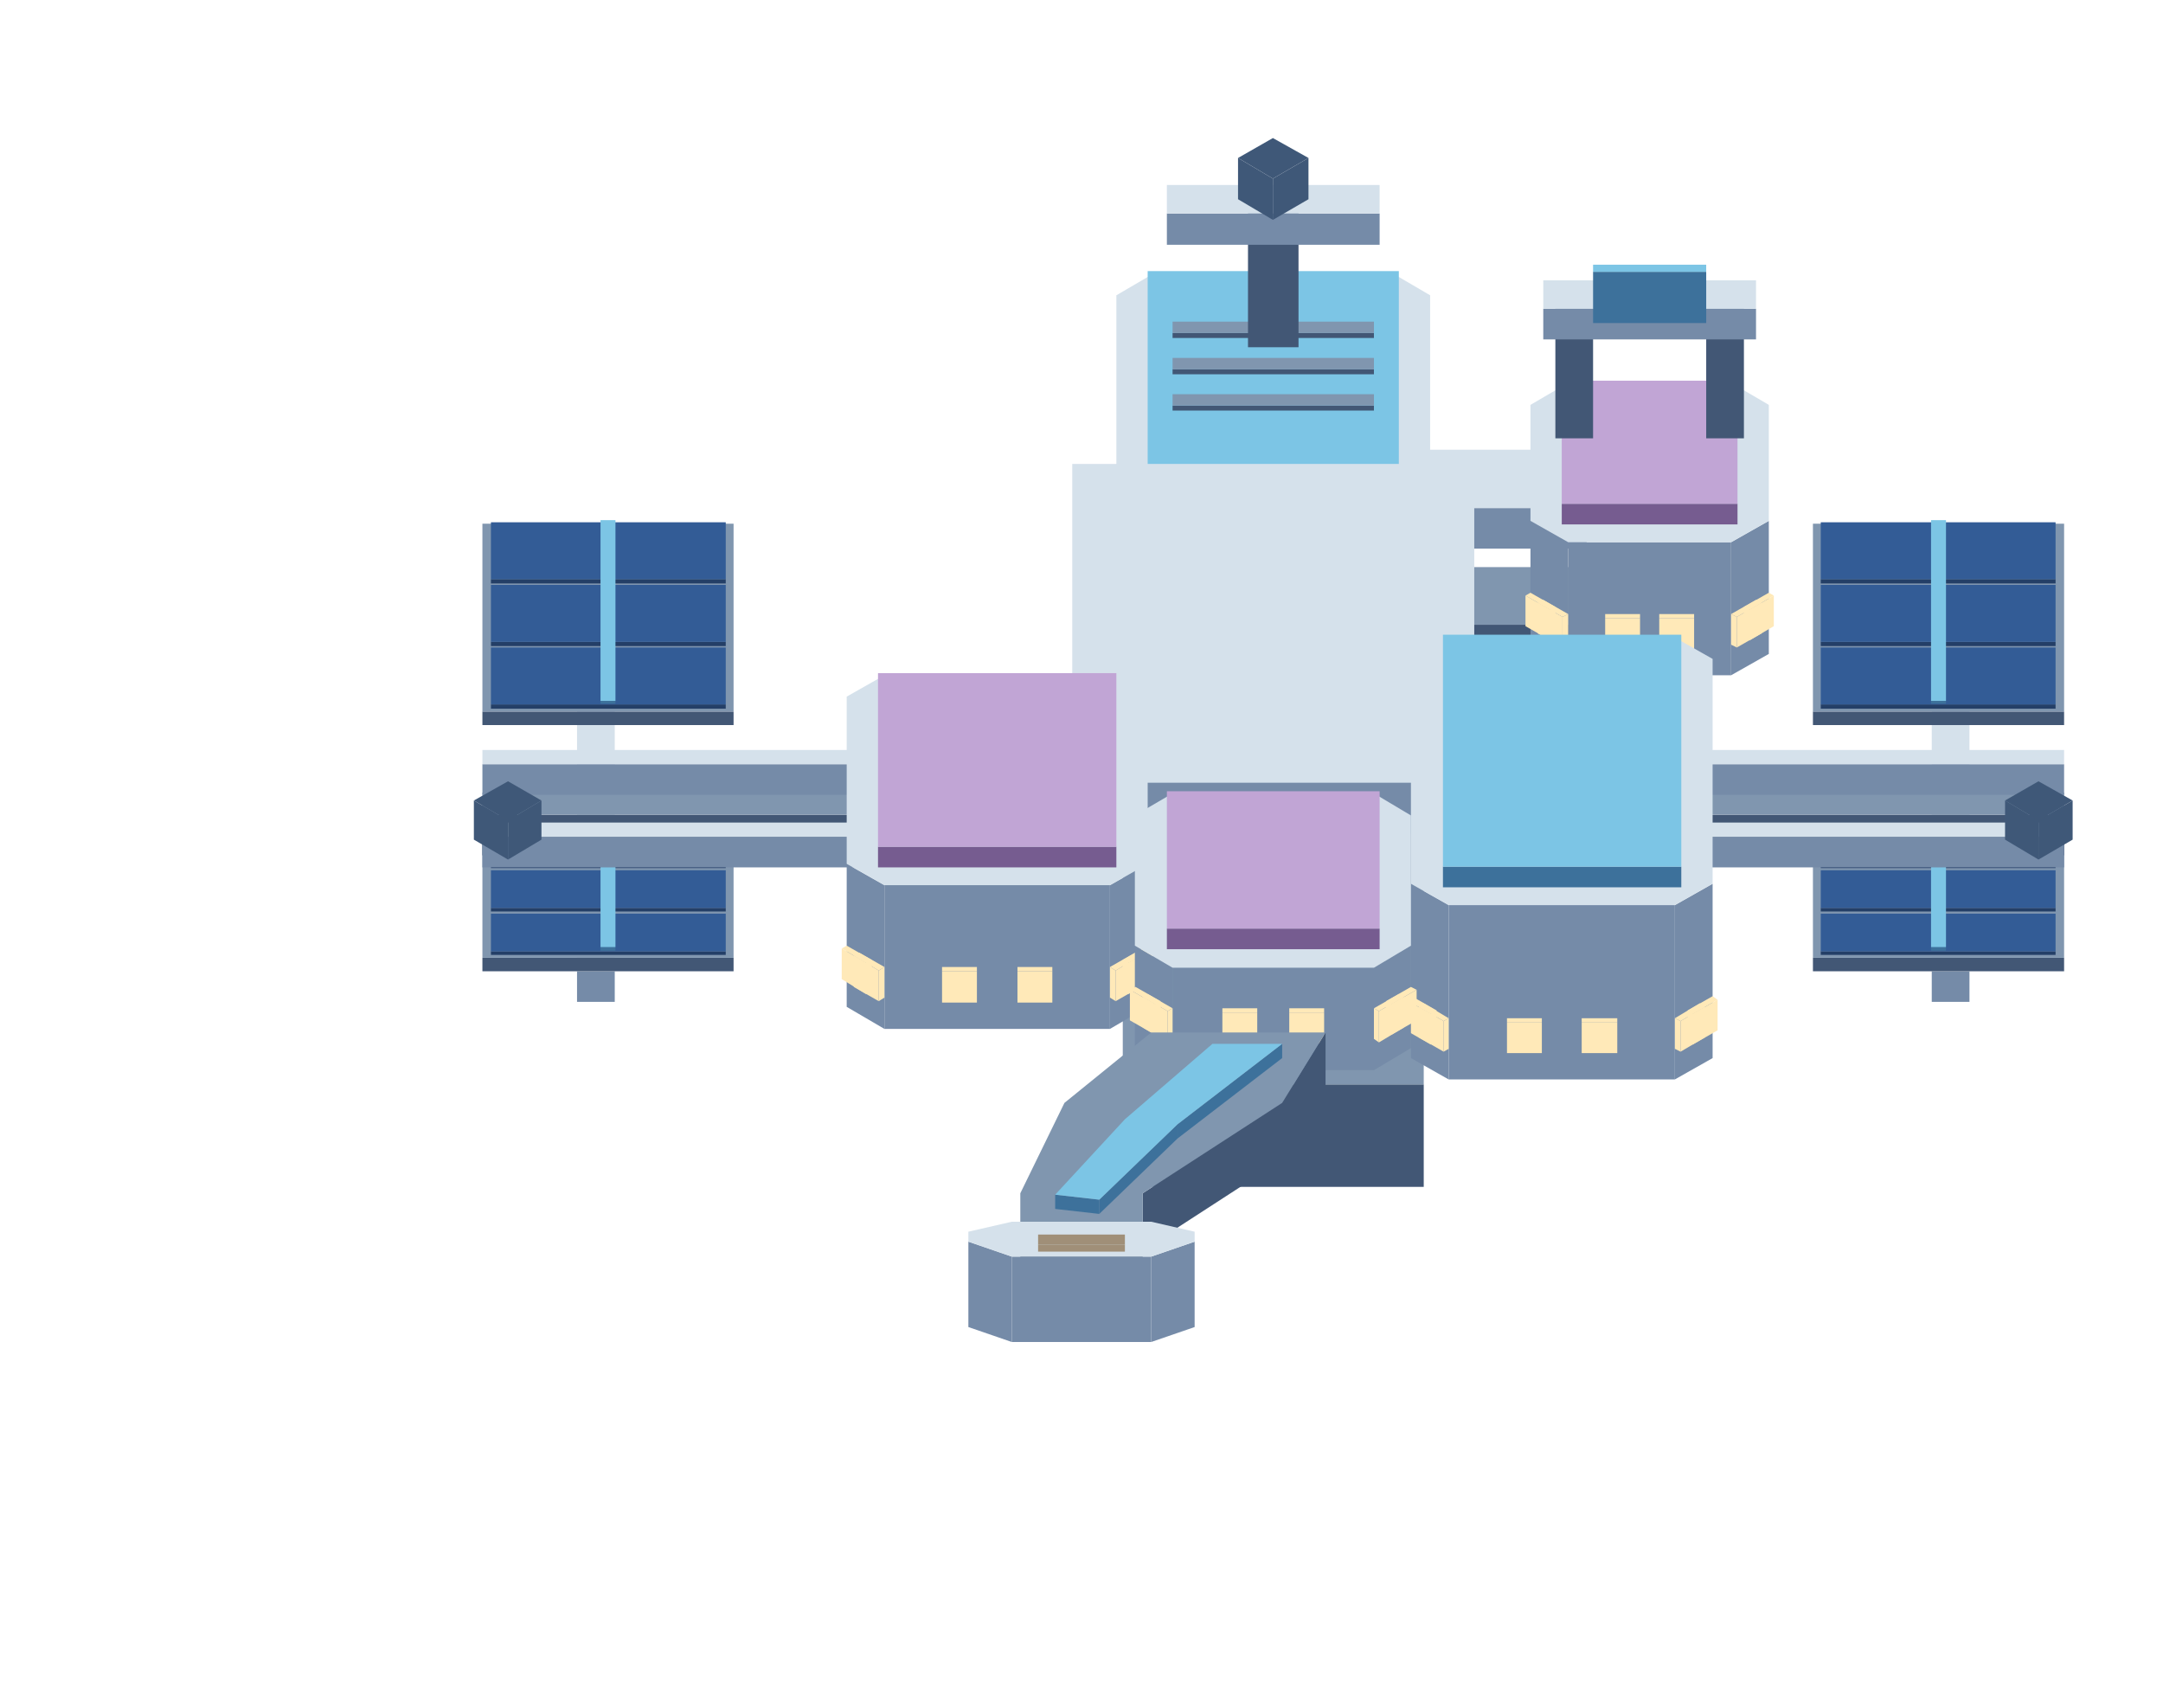
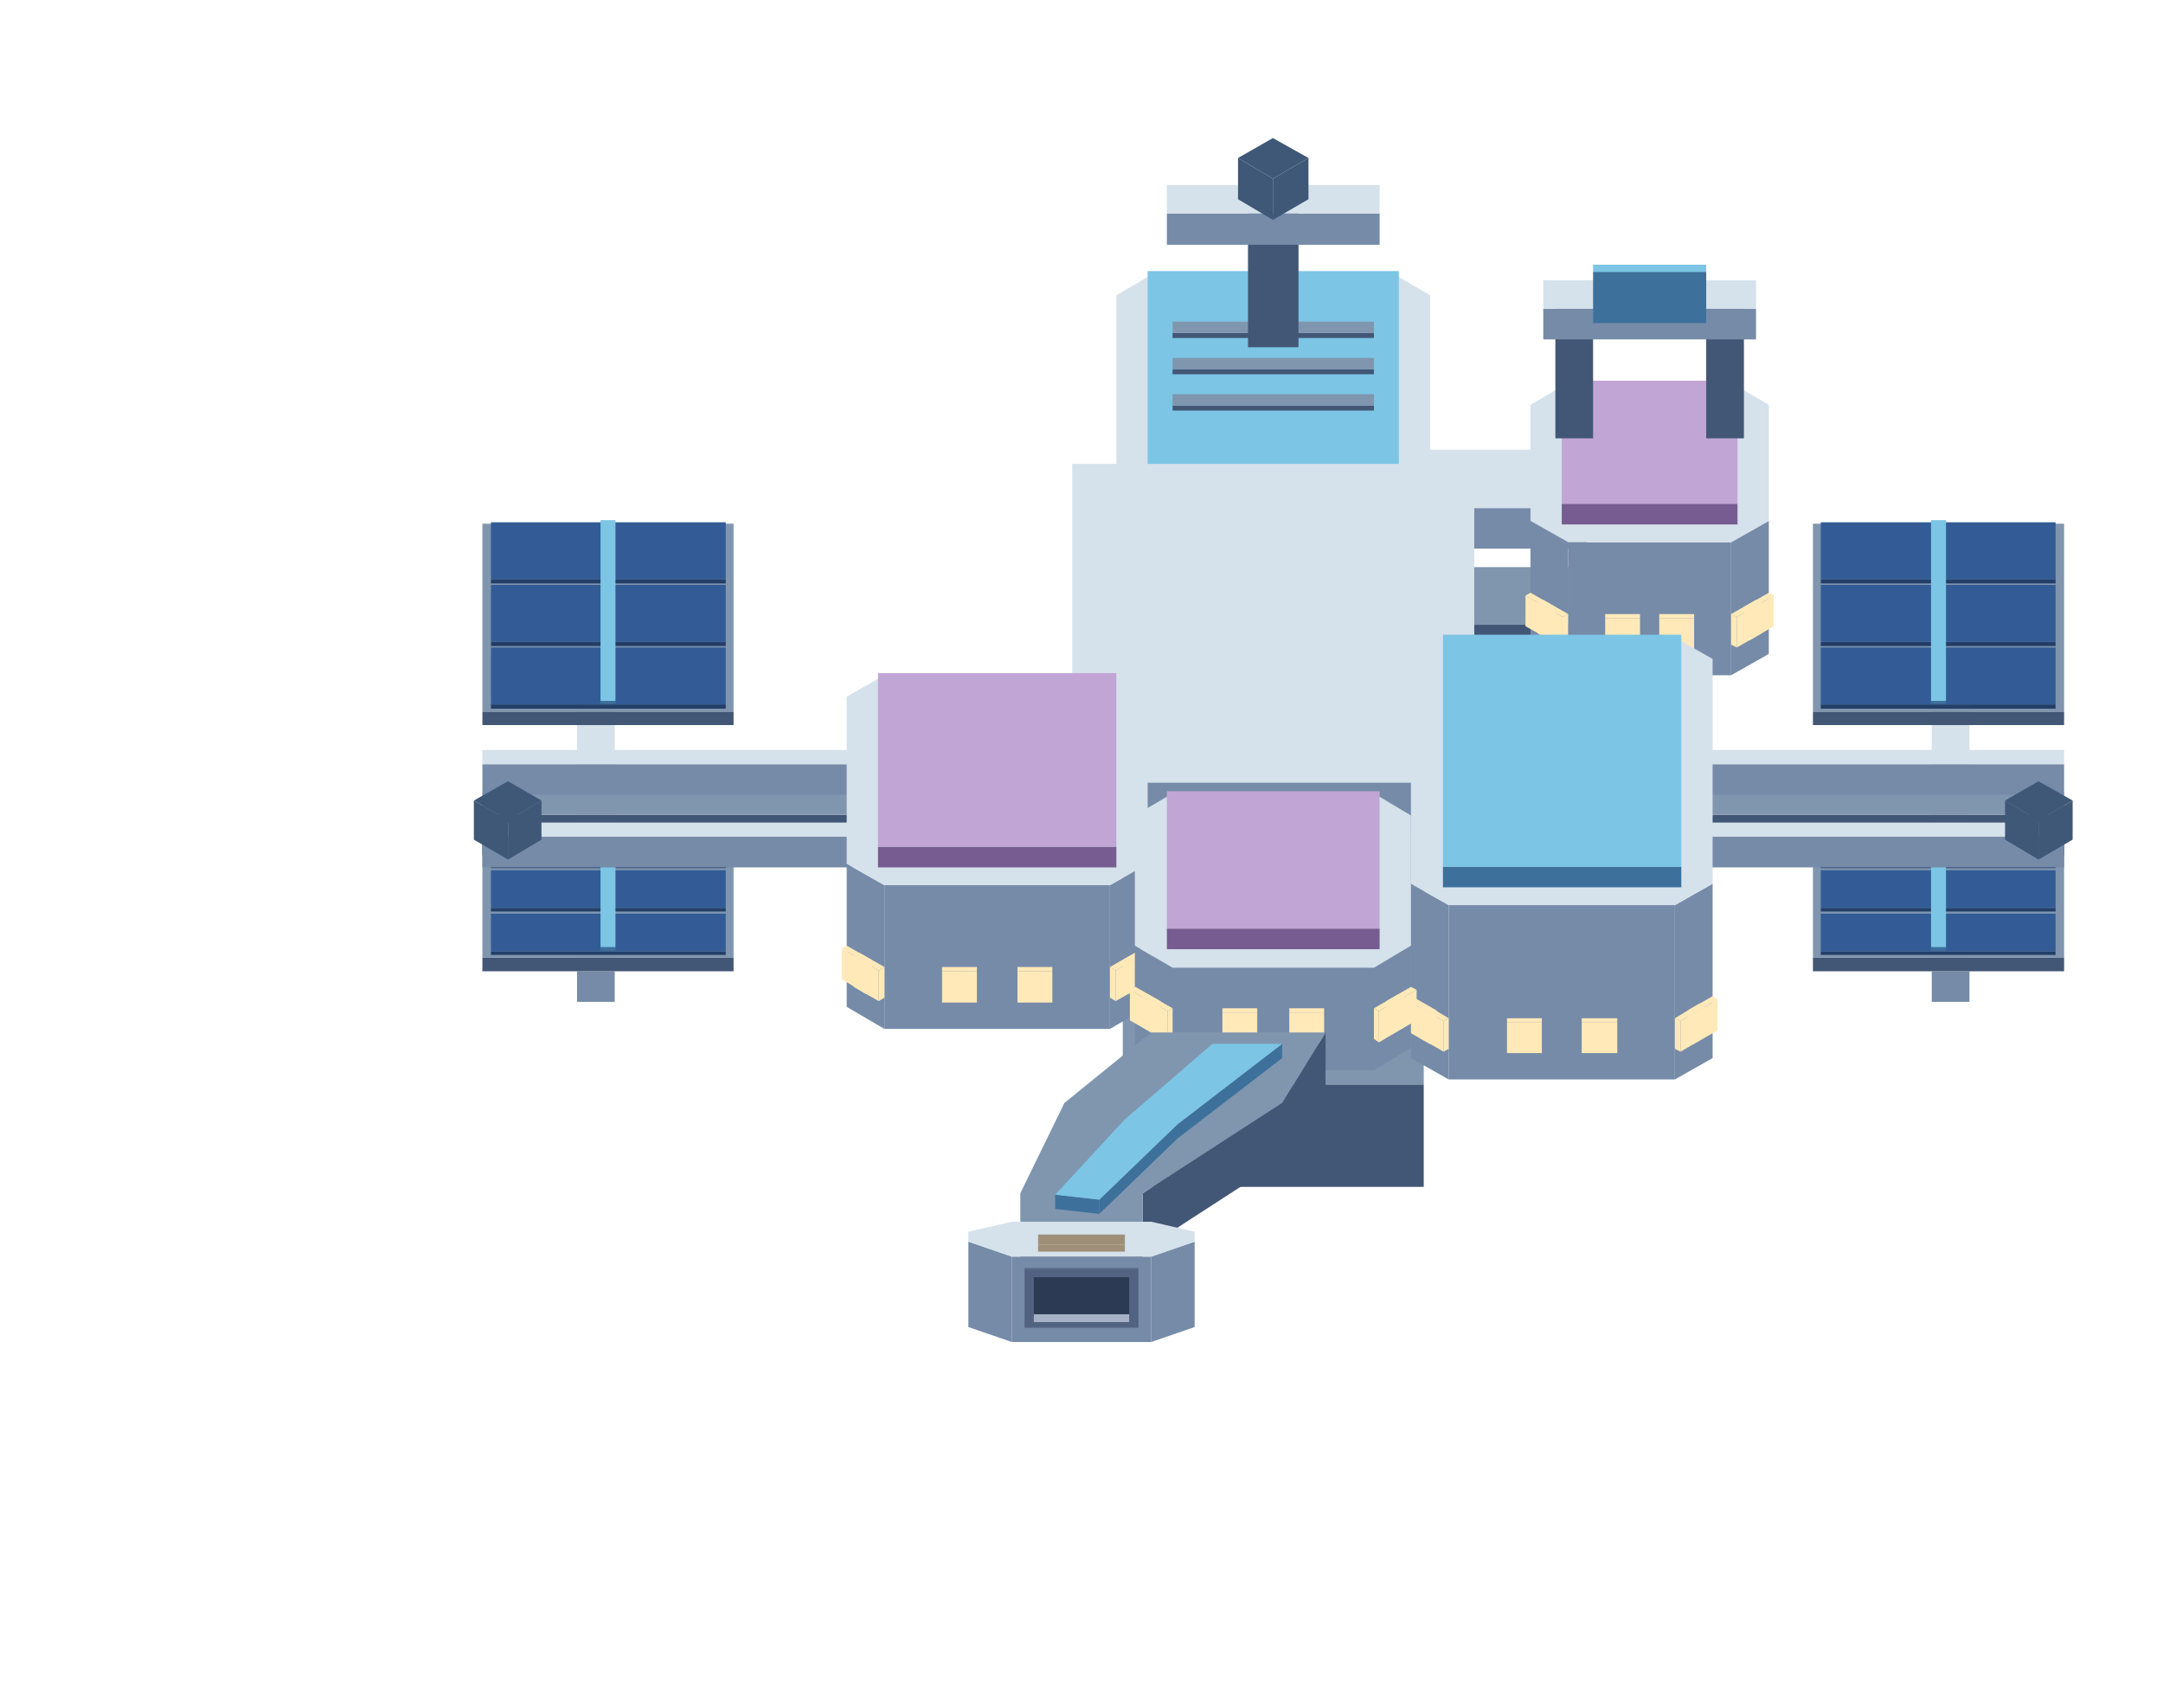
<svg xmlns="http://www.w3.org/2000/svg" width="199.5" height="157.5" viewBox="0 0 304 240">
  <polygon fill="#425775" points="188.6,87.8 239.8,87.8 239.8,95 188.6,95" />
  <polygon fill="#8096af" points="239.8,79.7 239.8,87.8 188.6,87.8 188.6,79.7" />
  <polygon fill="#758ba8" points="194.8,71.4 223,71.4 223,77.1 194.8,77.1" />
  <polygon fill="#d5e1eb" points="223,63.2 223,71.4 194.8,71.4 194.8,63.2" />
  <polygon fill="#758ba8" points="243.3,76.2 248.6,73.2 248.6,91.9 243.3,94.9" />
  <polygon fill="#758ba8" points="220.4,76.2 243.3,76.2 243.3,94.9 220.4,94.9" />
  <polygon fill="#758ba8" points="215.1,73.2 220.4,76.2 220.4,94.9 215.1,91.9" />
  <polygon fill="#d5e1eb" points="243.3,53.8 248.6,56.9 248.6,73.2 243.3,76.2 220.4,76.2 215.1,73.2 215.1,56.9 220.4,53.8" />
  <polygon fill="#ffe9b8" points="245.9,85.7 249.3,83.7 249.3,88 245.9,90" />
  <polygon fill="#ffe9b8" points="245.1,85.3 245.9,85.7 245.9,90 245.1,89.6" />
  <polygon fill="#ffe9b8" points="249.3,83.7 245.9,85.7 245.1,85.3 248.6,83.3" />
  <polygon fill="#ffe9b8" points="244.1,86.7 247.6,84.7 247.6,89 244.1,91" />
  <polygon fill="#ffe9b8" points="243.3,86.3 244.1,86.7 244.1,91 243.3,90.6" />
  <polygon fill="#ffe9b8" points="247.6,84.7 244.1,86.7 243.3,86.3 246.8,84.3" />
  <polygon fill="#ffe9b8" points="233.2,86.9 238.1,86.9 238.1,91.2 233.2,91.2" />
  <polygon fill="#ffe9b8" points="238.1,86.9 233.2,86.9 233.2,86.3 238.1,86.3" />
  <polygon fill="#ffe9b8" points="225.6,86.9 230.5,86.9 230.5,91.2 225.6,91.2" />
  <polygon fill="#ffe9b8" points="230.5,86.9 225.6,86.9 225.6,86.3 230.5,86.3" />
  <polygon fill="#ffe9b8" points="216.1,84.7 219.6,86.7 219.6,91 216.1,89" />
  <polygon fill="#ffe9b8" points="219.6,86.7 220.4,86.3 220.4,90.6 219.6,91" />
  <polygon fill="#ffe9b8" points="219.6,86.7 216.1,84.7 216.9,84.3 220.4,86.3" />
  <polygon fill="#ffe9b8" points="214.4,83.7 217.9,85.7 217.9,90 214.4,88" />
  <polygon fill="#ffe9b8" points="217.9,85.7 218.6,85.3 218.6,89.6 217.9,90" />
  <polygon fill="#ffe9b8" points="217.9,85.7 214.4,83.7 215.1,83.3 218.6,85.3" />
  <polygon fill="#765c90" points="219.5,70.8 244.2,70.8 244.2,73.7 219.5,73.7" />
  <polygon fill="#c1a5d5" points="244.2,53.5 244.2,70.8 219.5,70.8 219.5,53.5" />
  <polygon fill="#425775" points="239.8,45.8 245.1,45.8 245.1,61.6 239.8,61.6" />
  <polygon fill="#8096af" points="245.1,42.7 245.1,45.8 239.8,45.8 239.8,42.7" />
  <polygon fill="#425775" points="218.6,45.8 223.9,45.8 223.9,61.6 218.6,61.6" />
  <polygon fill="#8096af" points="223.9,42.7 223.9,45.8 218.6,45.8 218.6,42.7" />
  <polygon fill="#758ba8" points="216.9,43.4 246.8,43.4 246.8,47.7 216.9,47.7" />
  <polygon fill="#d5e1eb" points="246.8,39.4 246.8,43.4 216.9,43.4 216.9,39.4" />
  <polygon fill="#3d719b" points="223.9,38.2 239.8,38.2 239.8,45.4 223.9,45.4" />
  <polygon fill="#7cc5e5" points="239.8,37.2 239.8,38.2 223.9,38.2 223.9,37.2" />
  <polygon fill="#758ba8" points="195.7,71 201,67.9 201,96.7 195.7,99.8" />
  <polygon fill="#758ba8" points="162.2,71 195.7,71 195.7,99.8 162.2,99.8" />
  <polygon fill="#758ba8" points="156.9,67.9 162.2,71 162.2,99.8 156.9,96.7" />
  <polygon fill="#d5e1eb" points="195.7,38.4 201,41.5 201,67.9 195.7,71 162.2,71 156.9,67.9 156.9,41.5 162.2,38.4" />
  <polygon fill="#ffe9b8" points="198.2,90.6 201.7,88.5 201.7,92.9 198.2,94.9" />
  <polygon fill="#ffe9b8" points="197.5,90.1 198.2,90.6 198.2,94.9 197.5,94.4" />
  <polygon fill="#ffe9b8" points="201.7,88.5 198.2,90.6 197.5,90.1 201,88.1" />
  <polygon fill="#ffe9b8" points="196.5,91.6 200,89.6 200,93.9 196.5,95.9" />
  <polygon fill="#ffe9b8" points="195.7,91.1 196.5,91.6 196.5,95.9 195.7,95.5" />
  <polygon fill="#ffe9b8" points="200,89.6 196.5,91.6 195.7,91.1 199.2,89.1" />
  <polygon fill="#ffe9b8" points="182.1,91.8 187,91.8 187,96.1 182.1,96.1" />
  <polygon fill="#ffe9b8" points="187,91.8 182.1,91.8 182.1,91.2 187,91.2" />
  <polygon fill="#ffe9b8" points="170.9,91.8 175.8,91.8 175.8,96.1 170.9,96.1" />
  <polygon fill="#ffe9b8" points="175.8,91.8 170.9,91.8 170.9,91.2 175.8,91.2" />
  <polygon fill="#ffe9b8" points="157.9,89.6 161.4,91.6 161.4,95.9 157.9,93.9" />
  <polygon fill="#ffe9b8" points="161.4,91.6 162.2,91.1 162.2,95.5 161.4,95.9" />
  <polygon fill="#ffe9b8" points="161.4,91.6 157.9,89.6 158.7,89.1 162.2,91.1" />
  <polygon fill="#ffe9b8" points="156.2,88.5 159.7,90.6 159.7,94.9 156.2,92.9" />
  <polygon fill="#ffe9b8" points="159.7,90.6 160.4,90.1 160.4,94.4 159.7,94.9" />
  <polygon fill="#ffe9b8" points="159.7,90.6 156.2,88.5 156.9,88.1 160.4,90.1" />
  <polygon fill="#3d719b" points="161.3,65.6 196.6,65.6 196.6,68.4 161.3,68.4" />
  <polygon fill="#7cc5e5" points="196.6,38.1 196.6,65.6 161.3,65.6 161.3,38.1" />
  <polygon fill="#758ba8" points="271.5,136.5 276.8,136.5 276.8,140.8 271.5,140.8" />
  <polygon fill="#d5e1eb" points="276.8,75.4 276.8,136.5 271.5,136.5 271.5,75.4" />
  <polygon fill="#425775" points="254.8,100 290.1,100 290.1,101.9 254.8,101.9" />
  <polygon fill="#8096af" points="290.1,73.6 290.1,100 254.8,100 254.8,73.6" />
  <polygon fill="#243f67" points="255.9,81.4 288.9,81.4 288.9,82 255.9,82" />
  <polygon fill="#335c96" points="288.9,73.4 288.9,81.4 255.9,81.4 255.9,73.4" />
  <polygon fill="#243f67" points="255.9,90.2 288.9,90.2 288.9,90.8 255.9,90.8" />
  <polygon fill="#335c96" points="288.9,82.2 288.9,90.2 255.9,90.2 255.9,82.2" />
  <polygon fill="#243f67" points="255.9,99 288.9,99 288.9,99.6 255.9,99.6" />
  <polygon fill="#335c96" points="288.9,91 288.9,99 255.9,99 255.9,91" />
  <polygon fill="#425775" points="254.8,134.6 290.1,134.6 290.1,136.5 254.8,136.5" />
  <polygon fill="#8096af" points="290.1,116.3 290.1,134.6 254.8,134.6 254.8,116.3" />
  <polygon fill="#243f67" points="255.9,121.4 288.9,121.4 288.9,122 255.9,122" />
  <polygon fill="#335c96" points="288.9,116.2 288.9,121.4 255.9,121.4 255.9,116.2" />
  <polygon fill="#243f67" points="255.9,127.6 288.9,127.6 288.9,128.1 255.9,128.1" />
  <polygon fill="#335c96" points="288.9,122.3 288.9,127.6 255.9,127.6 255.9,122.3" />
  <polygon fill="#243f67" points="255.9,133.7 288.9,133.7 288.9,134.2 255.9,134.2" />
  <polygon fill="#335c96" points="288.9,128.4 288.9,133.7 255.9,133.7 255.9,128.4" />
  <polygon fill="#3d719b" points="271.4,98.5 273.5,98.5 273.5,98.9 271.4,98.9" />
  <polygon fill="#7cc5e5" points="273.5,73.1 273.5,98.5 271.4,98.5 271.4,73.1" />
  <polygon fill="#3d719b" points="271.4,133.1 273.5,133.1 273.5,133.6 271.4,133.6" />
  <polygon fill="#7cc5e5" points="273.5,115.8 273.5,133.1 271.4,133.1 271.4,115.8" />
  <polygon fill="#758ba8" points="81.1,136.5 86.4,136.5 86.4,140.8 81.1,140.8" />
  <polygon fill="#d5e1eb" points="86.4,75.4 86.4,136.5 81.1,136.5 81.1,75.4" />
  <polygon fill="#425775" points="67.8,100 103.1,100 103.1,101.9 67.8,101.9" />
  <polygon fill="#8096af" points="103.1,73.6 103.1,100 67.8,100 67.8,73.6" />
  <polygon fill="#243f67" points="69,81.4 102,81.4 102,82 69,82" />
  <polygon fill="#335c96" points="102,73.4 102,81.4 69,81.4 69,73.4" />
  <polygon fill="#243f67" points="69,90.2 102,90.2 102,90.8 69,90.8" />
  <polygon fill="#335c96" points="102,82.2 102,90.2 69,90.2 69,82.2" />
  <polygon fill="#243f67" points="69,99 102,99 102,99.6 69,99.6" />
  <polygon fill="#335c96" points="102,91 102,99 69,99 69,91" />
  <polygon fill="#425775" points="67.8,134.6 103.1,134.6 103.1,136.5 67.8,136.5" />
  <polygon fill="#8096af" points="103.1,116.3 103.1,134.6 67.8,134.6 67.8,116.3" />
  <polygon fill="#243f67" points="69,121.4 102,121.4 102,122 69,122" />
  <polygon fill="#335c96" points="102,116.2 102,121.4 69,121.4 69,116.2" />
  <polygon fill="#243f67" points="69,127.6 102,127.6 102,128.1 69,128.1" />
  <polygon fill="#335c96" points="102,122.3 102,127.6 69,127.6 69,122.3" />
  <polygon fill="#243f67" points="69,133.7 102,133.7 102,134.2 69,134.2" />
  <polygon fill="#335c96" points="102,128.4 102,133.7 69,133.7 69,128.4" />
  <polygon fill="#3d719b" points="84.4,98.5 86.5,98.5 86.5,98.9 84.4,98.9" />
  <polygon fill="#7cc5e5" points="86.5,73.1 86.5,98.5 84.4,98.5 84.4,73.1" />
  <polygon fill="#3d719b" points="84.4,133.1 86.5,133.1 86.5,133.6 84.4,133.6" />
  <polygon fill="#7cc5e5" points="86.5,115.8 86.5,133.1 84.4,133.1 84.4,115.8" />
  <polygon fill="#425775" points="164.8,46.8 193.1,46.8 193.1,47.5 164.8,47.5" />
  <polygon fill="#8096af" points="193.1,45.2 193.1,46.8 164.8,46.8 164.8,45.2" />
  <polygon fill="#425775" points="164.8,51.9 193.1,51.9 193.1,52.6 164.8,52.6" />
  <polygon fill="#8096af" points="193.1,50.3 193.1,51.9 164.8,51.9 164.8,50.3" />
  <polygon fill="#425775" points="164.8,57 193.1,57 193.1,57.7 164.8,57.7" />
  <polygon fill="#8096af" points="193.1,55.4 193.1,57 164.8,57 164.8,55.4" />
  <polygon fill="#425775" points="175.4,32.9 182.5,32.9 182.5,48.8 175.4,48.8" />
  <polygon fill="#8096af" points="182.5,28.9 182.5,32.9 175.4,32.9 175.4,28.9" />
  <polygon fill="#758ba8" points="164,30 193.9,30 193.9,34.4 164,34.4" />
  <polygon fill="#d5e1eb" points="193.9,26 193.9,30 164,30 164,26" />
  <polygon fill="#3f5878" points="178.9,25.1 183.9,22.2 183.9,28 178.9,30.9" />
  <polygon fill="#3f5878" points="174,22.2 178.9,25.1 178.9,30.9 174,28" />
  <polygon fill="#3f5878" points="178.9,19.4 183.9,22.2 178.9,25.1 174,22.2" />
  <polygon fill="#425775" points="67.8,114.5 290.1,114.5 290.1,120.2 67.8,120.2" />
  <polygon fill="#8096af" points="290.1,111.4 290.1,114.5 67.8,114.5 67.8,111.4" />
  <polygon fill="#758ba8" points="67.8,107.4 290.1,107.4 290.1,111.7 67.8,111.7" />
  <polygon fill="#d5e1eb" points="290.1,105.4 290.1,107.4 67.8,107.4 67.8,105.4" />
  <polygon fill="#758ba8" points="67.8,117.6 290.1,117.6 290.1,121.9 67.8,121.9" />
  <polygon fill="#d5e1eb" points="290.1,115.6 290.1,117.6 67.8,117.6 67.8,115.6" />
  <polygon fill="#425775" points="157.8,152.4 200.1,152.4 200.1,166.8 157.8,166.8" />
  <polygon fill="#8096af" points="200.1,75 200.1,152.4 157.8,152.4 157.8,75" />
  <polygon fill="#758ba8" points="150.7,110 207.2,110 207.2,117.2 150.7,117.2" />
  <polygon fill="#d5e1eb" points="207.2,65.2 207.2,110 150.7,110 150.7,65.2" />
  <polygon fill="#3f5878" points="286.5,115.3 291.3,112.5 291.3,118 286.5,120.8" />
  <polygon fill="#3f5878" points="281.8,112.5 286.5,115.3 286.5,120.8 281.8,118" />
  <polygon fill="#3f5878" points="286.5,109.8 291.3,112.5 286.5,115.3 281.8,112.5" />
  <polygon fill="#3f5878" points="71.4,115.3 76.1,112.5 76.1,118 71.4,120.8" />
  <polygon fill="#3f5878" points="66.6,112.5 71.4,115.3 71.4,120.8 66.6,118" />
  <polygon fill="#3f5878" points="71.4,109.8 76.1,112.5 71.4,115.3 66.6,112.5" />
  <polygon fill="#758ba8" points="156,124.4 161.3,121.4 161.3,141.5 156,144.6" />
  <polygon fill="#758ba8" points="124.3,124.4 156,124.4 156,144.6 124.3,144.6" />
  <polygon fill="#758ba8" points="119,121.4 124.3,124.4 124.3,144.6 119,141.5" />
  <polygon fill="#d5e1eb" points="156,94.9 161.3,97.9 161.3,121.4 156,124.4 124.3,124.4 119,121.4 119,97.9 124.3,94.9" />
  <polygon fill="#ffe9b8" points="158.6,135.3 162,133.3 162,137.6 158.6,139.7" />
  <polygon fill="#ffe9b8" points="157.8,134.9 158.6,135.3 158.6,139.7 157.8,139.2" />
  <polygon fill="#ffe9b8" points="162,133.3 158.6,135.3 157.8,134.9 161.3,132.9" />
  <polygon fill="#ffe9b8" points="156.8,136.4 160.3,134.3 160.3,138.7 156.8,140.7" />
  <polygon fill="#ffe9b8" points="156,135.9 156.8,136.4 156.8,140.7 156,140.2" />
  <polygon fill="#ffe9b8" points="160.3,134.3 156.8,136.4 156,135.9 159.5,133.9" />
  <polygon fill="#ffe9b8" points="143,136.5 147.9,136.5 147.9,140.9 143,140.9" />
  <polygon fill="#ffe9b8" points="147.9,136.5 143,136.5 143,135.9 147.9,135.9" />
  <polygon fill="#ffe9b8" points="132.4,136.5 137.3,136.5 137.3,140.9 132.4,140.9" />
  <polygon fill="#ffe9b8" points="137.3,136.5 132.4,136.5 132.4,135.9 137.3,135.9" />
  <polygon fill="#ffe9b8" points="120,134.3 123.5,136.4 123.5,140.7 120,138.7" />
  <polygon fill="#ffe9b8" points="123.5,136.4 124.3,135.9 124.3,140.2 123.5,140.7" />
  <polygon fill="#ffe9b8" points="123.5,136.4 120,134.3 120.8,133.9 124.3,135.9" />
  <polygon fill="#ffe9b8" points="118.3,133.3 121.7,135.3 121.7,139.7 118.3,137.6" />
  <polygon fill="#ffe9b8" points="121.7,135.3 122.5,134.9 122.5,139.2 121.7,139.7" />
  <polygon fill="#ffe9b8" points="121.7,135.3 118.3,133.3 119,132.9 122.5,134.9" />
  <polygon fill="#765c90" points="123.4,119 156.9,119 156.9,121.9 123.4,121.9" />
  <polygon fill="#c1a5d5" points="156.9,94.6 156.9,119 123.4,119 123.4,94.6" />
  <polygon fill="#758ba8" points="235.4,127.2 240.7,124.2 240.7,148.7 235.4,151.7" />
  <polygon fill="#758ba8" points="203.6,127.2 235.4,127.2 235.4,151.7 203.6,151.7" />
  <polygon fill="#758ba8" points="198.3,124.2 203.6,127.2 203.6,151.7 198.3,148.7" />
  <polygon fill="#d5e1eb" points="235.4,89.6 240.7,92.6 240.7,124.2 235.4,127.2 203.6,127.2 198.3,124.2 198.3,92.6 203.6,89.6" />
  <polygon fill="#ffe9b8" points="237.9,142.5 241.4,140.5 241.4,144.8 237.9,146.8" />
  <polygon fill="#ffe9b8" points="237.2,142 237.9,142.5 237.9,146.8 237.2,146.4" />
  <polygon fill="#ffe9b8" points="241.4,140.5 237.9,142.5 237.2,142 240.7,140" />
  <polygon fill="#ffe9b8" points="236.2,143.5 239.6,141.5 239.6,145.8 236.2,147.8" />
  <polygon fill="#ffe9b8" points="235.4,143.1 236.2,143.5 236.2,147.8 235.4,147.4" />
  <polygon fill="#ffe9b8" points="239.6,141.5 236.2,143.5 235.4,143.1 238.9,141" />
  <polygon fill="#ffe9b8" points="222.3,143.7 227.3,143.7 227.3,148 222.3,148" />
  <polygon fill="#ffe9b8" points="227.3,143.7 222.3,143.7 222.3,143.1 227.3,143.1" />
  <polygon fill="#ffe9b8" points="211.8,143.7 216.7,143.7 216.7,148 211.8,148" />
  <polygon fill="#ffe9b8" points="216.7,143.7 211.8,143.7 211.8,143.1 216.7,143.1" />
  <polygon fill="#ffe9b8" points="199.4,141.5 202.9,143.5 202.9,147.8 199.4,145.8" />
  <polygon fill="#ffe9b8" points="202.9,143.5 203.6,143.1 203.6,147.4 202.9,147.8" />
  <polygon fill="#ffe9b8" points="202.9,143.5 199.4,141.5 200.1,141 203.6,143.1" />
  <polygon fill="#ffe9b8" points="197.6,140.5 201.1,142.5 201.1,146.8 197.6,144.8" />
  <polygon fill="#ffe9b8" points="201.1,142.5 201.9,142 201.9,146.4 201.1,146.8" />
  <polygon fill="#ffe9b8" points="201.1,142.5 197.6,140.5 198.4,140 201.9,142" />
  <polygon fill="#3d719b" points="202.8,121.8 236.3,121.8 236.3,124.7 202.8,124.7" />
  <polygon fill="#7cc5e5" points="236.3,89.2 236.3,121.8 202.8,121.8 202.8,89.2" />
  <polygon fill="#758ba8" points="193.1,136 198.3,132.9 198.3,147.3 193.1,150.4" />
  <polygon fill="#758ba8" points="164.8,136 193.1,136 193.1,150.4 164.8,150.4" />
  <polygon fill="#758ba8" points="159.5,132.9 164.8,136 164.8,150.4 159.5,147.3" />
  <polygon fill="#d5e1eb" points="193.1,111.5 198.3,114.6 198.3,132.9 193.1,136 164.8,136 159.5,132.9 159.5,114.6 164.8,111.5" />
  <polygon fill="#ffe9b8" points="195.6,141.1 199.1,139.1 199.1,143.4 195.6,145.4" />
  <polygon fill="#ffe9b8" points="194.8,140.7 195.6,141.1 195.6,145.4 194.8,145" />
  <polygon fill="#ffe9b8" points="199.1,139.1 195.6,141.1 194.8,140.7 198.3,138.7" />
  <polygon fill="#ffe9b8" points="193.8,142.1 197.3,140.1 197.3,144.4 193.8,146.5" />
  <polygon fill="#ffe9b8" points="193.1,141.7 193.8,142.1 193.8,146.5 193.1,146" />
  <polygon fill="#ffe9b8" points="197.3,140.1 193.8,142.1 193.1,141.7 196.6,139.7" />
  <polygon fill="#ffe9b8" points="181.2,142.3 186.1,142.3 186.1,146.6 181.2,146.6" />
  <polygon fill="#ffe9b8" points="186.1,142.3 181.2,142.3 181.2,141.7 186.1,141.7" />
  <polygon fill="#ffe9b8" points="171.8,142.3 176.7,142.3 176.7,146.6 171.8,146.6" />
  <polygon fill="#ffe9b8" points="176.7,142.3 171.8,142.3 171.8,141.7 176.7,141.7" />
  <polygon fill="#ffe9b8" points="160.6,140.1 164.1,142.1 164.1,146.5 160.6,144.4" />
  <polygon fill="#ffe9b8" points="164.1,142.1 164.8,141.7 164.8,146 164.1,146.5" />
  <polygon fill="#ffe9b8" points="164.1,142.1 160.6,140.1 161.3,139.7 164.8,141.7" />
  <polygon fill="#ffe9b8" points="158.8,139.1 162.3,141.1 162.3,145.4 158.8,143.4" />
  <polygon fill="#ffe9b8" points="162.3,141.1 163.1,140.7 163.1,145 162.3,145.4" />
  <polygon fill="#ffe9b8" points="162.3,141.1 158.8,139.1 159.6,138.7 163.1,140.7" />
  <polygon fill="#765c90" points="164,130.5 193.9,130.5 193.9,133.4 164,133.4" />
  <polygon fill="#c1a5d5" points="193.9,111.2 193.9,130.5 164,130.5 164,111.2" />
  <polygon fill="#425775" points="180.2,155 186.3,145.1 186.3,153.1 180.2,163" />
  <polygon fill="#425775" points="160.6,167.7 180.2,155 180.2,163 160.6,175.7" />
  <polygon fill="#425775" points="143.4,174.1 160.6,174.1 160.6,182.1 143.4,182.1" />
  <polygon fill="#8096af" points="186.3,145.1 180.2,155 160.6,167.7 160.6,174.1 143.4,174.1 143.4,167.7 149.6,155 161.8,145.1" />
  <polygon fill="#3d719b" points="165.5,158 180.2,146.7 180.2,148.7 165.5,160" />
  <polygon fill="#3d719b" points="154.5,168.6 165.5,158 165.5,160 154.5,170.6" />
  <polygon fill="#3d719b" points="148.3,167.9 154.5,168.6 154.5,170.6 148.3,169.9" />
  <polygon fill="#7cc5e5" points="180.2,146.7 165.5,158 154.5,168.6 148.3,167.9 158.1,157.3 170.4,146.7" />
  <polygon fill="#758ba8" points="161.8,176.6 167.9,174.5 167.9,186.5 161.8,188.6" />
  <polygon fill="#758ba8" points="142.2,176.6 161.8,176.6 161.8,188.6 142.2,188.6" />
  <polygon fill="#758ba8" points="136.1,174.5 142.2,176.6 142.2,188.6 136.1,186.5" />
  <polygon fill="#d5e1eb" points="161.8,171.7 167.9,173.1 167.9,174.5 161.8,176.6 142.2,176.6 136.1,174.5 136.1,173.1 142.2,171.7" />
+   <polygon fill="#526381" points="144,178.3 160,178.3 160,186.6 144,186.6" />
+   <polygon fill="#526381" points="160,178.2 160,178.3 144,178.3 144,178.2" />
+   <polygon fill="#a7b2c6" points="145.3,184.7 158.7,184.7 158.7,185.8 145.3,185.8" />
+   <polygon fill="#a7b2c6" points="158.7,184.6 158.7,184.7 145.3,184.7 145.3,184.6" />
+   <polygon fill="#2c3a54" points="145.3,179.6 158.7,179.6 158.7,184.7 145.3,184.7" />
+   <polygon fill="#2c3a54" points="158.7,179.5 158.7,179.6 145.3,179.6 145.3,179.5" />
  <polygon fill="#a08f78" points="145.9,174.9 158.1,174.9 158.1,175.9 145.9,175.9" />
  <polygon fill="#a08f78" points="158.1,173.5 158.1,174.9 145.9,174.9 145.9,173.5" />
</svg>
